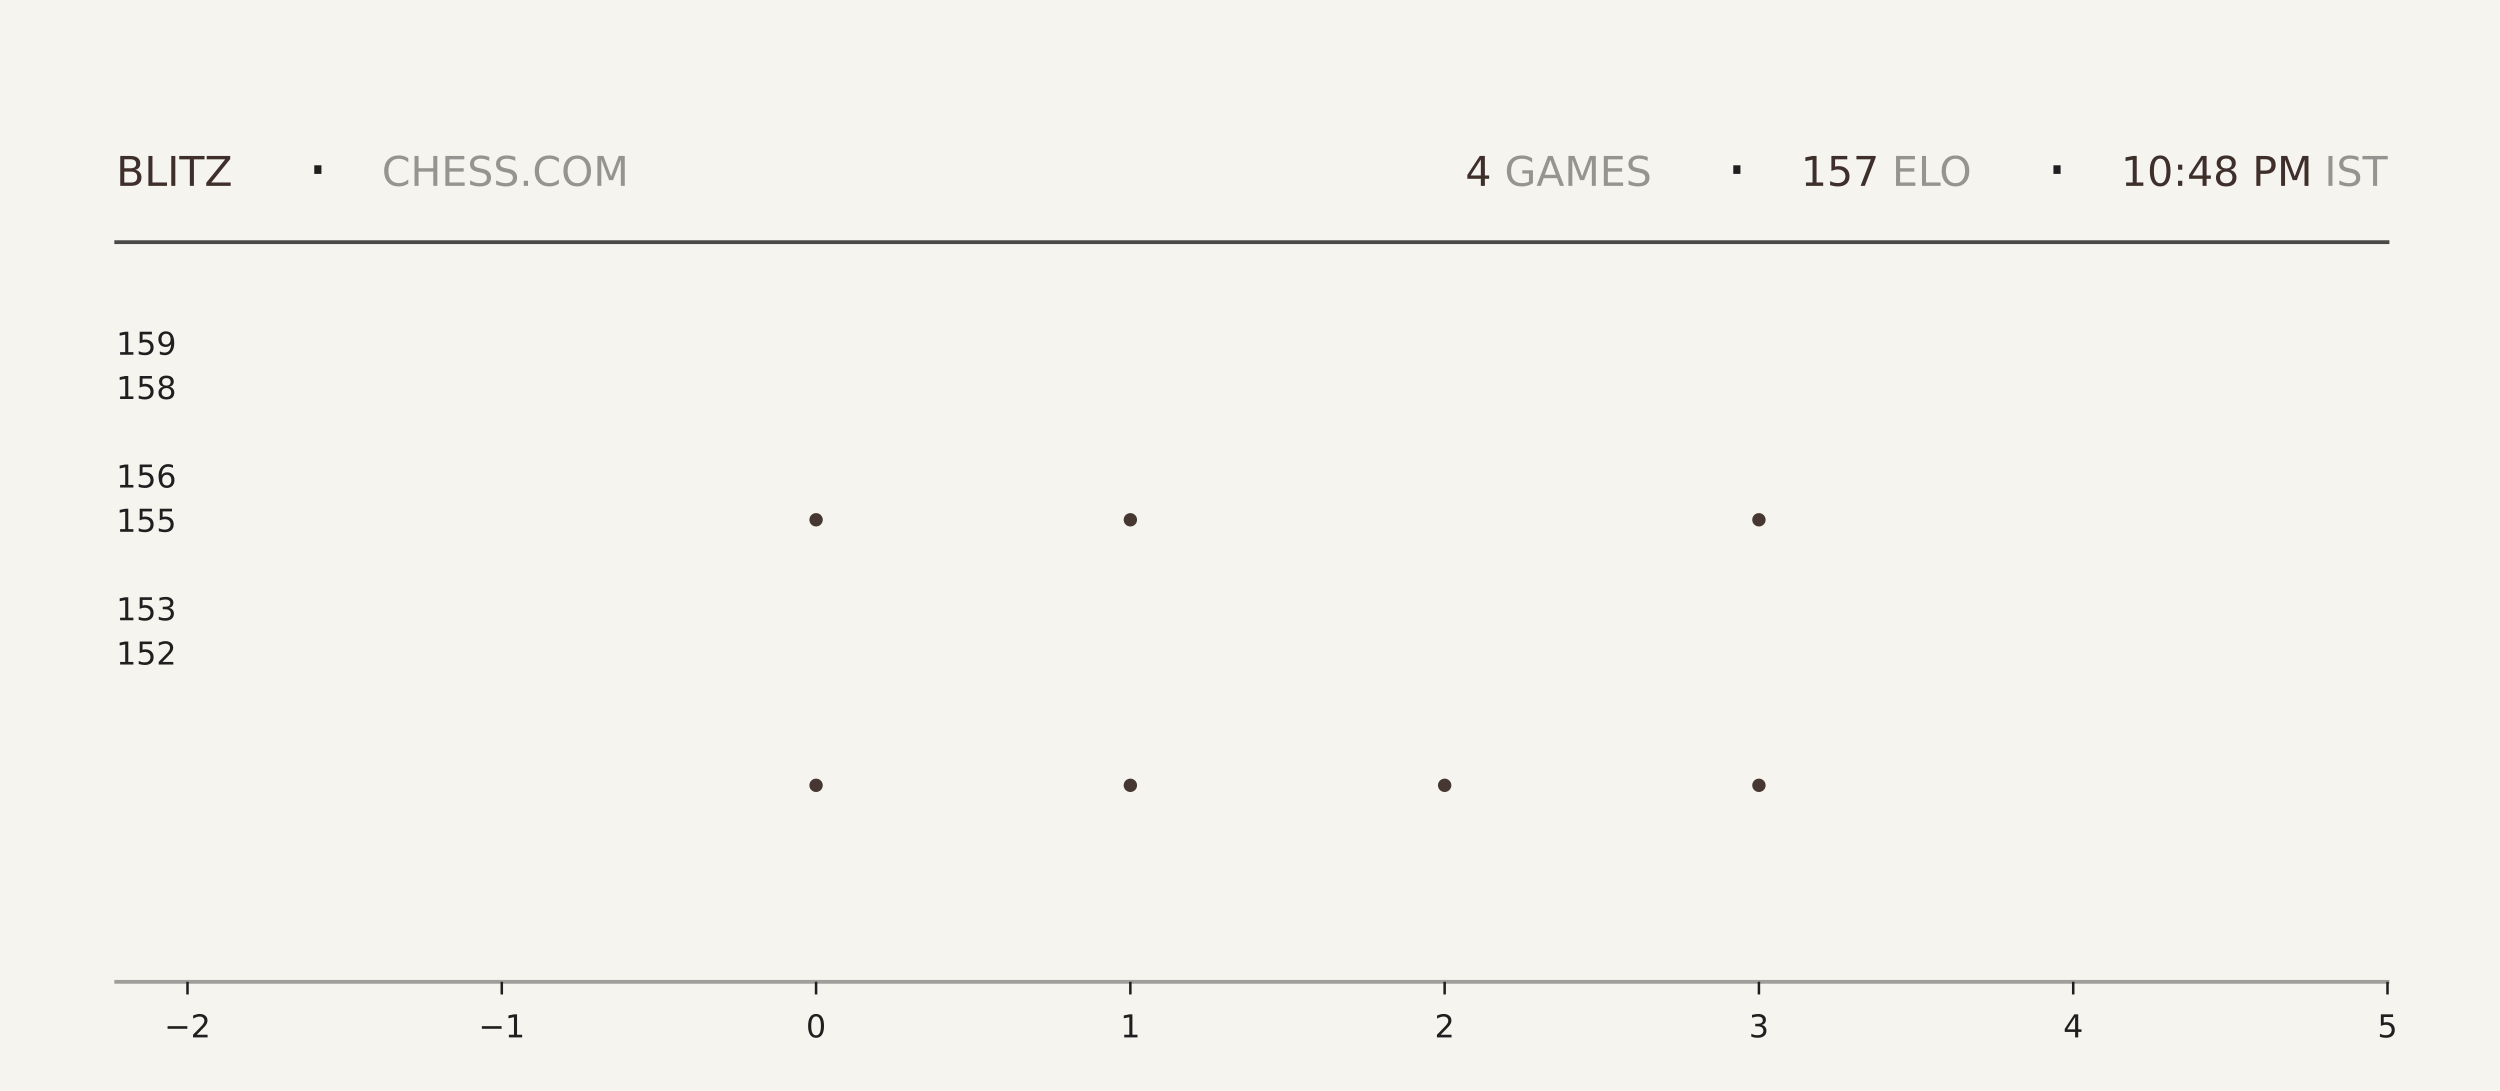
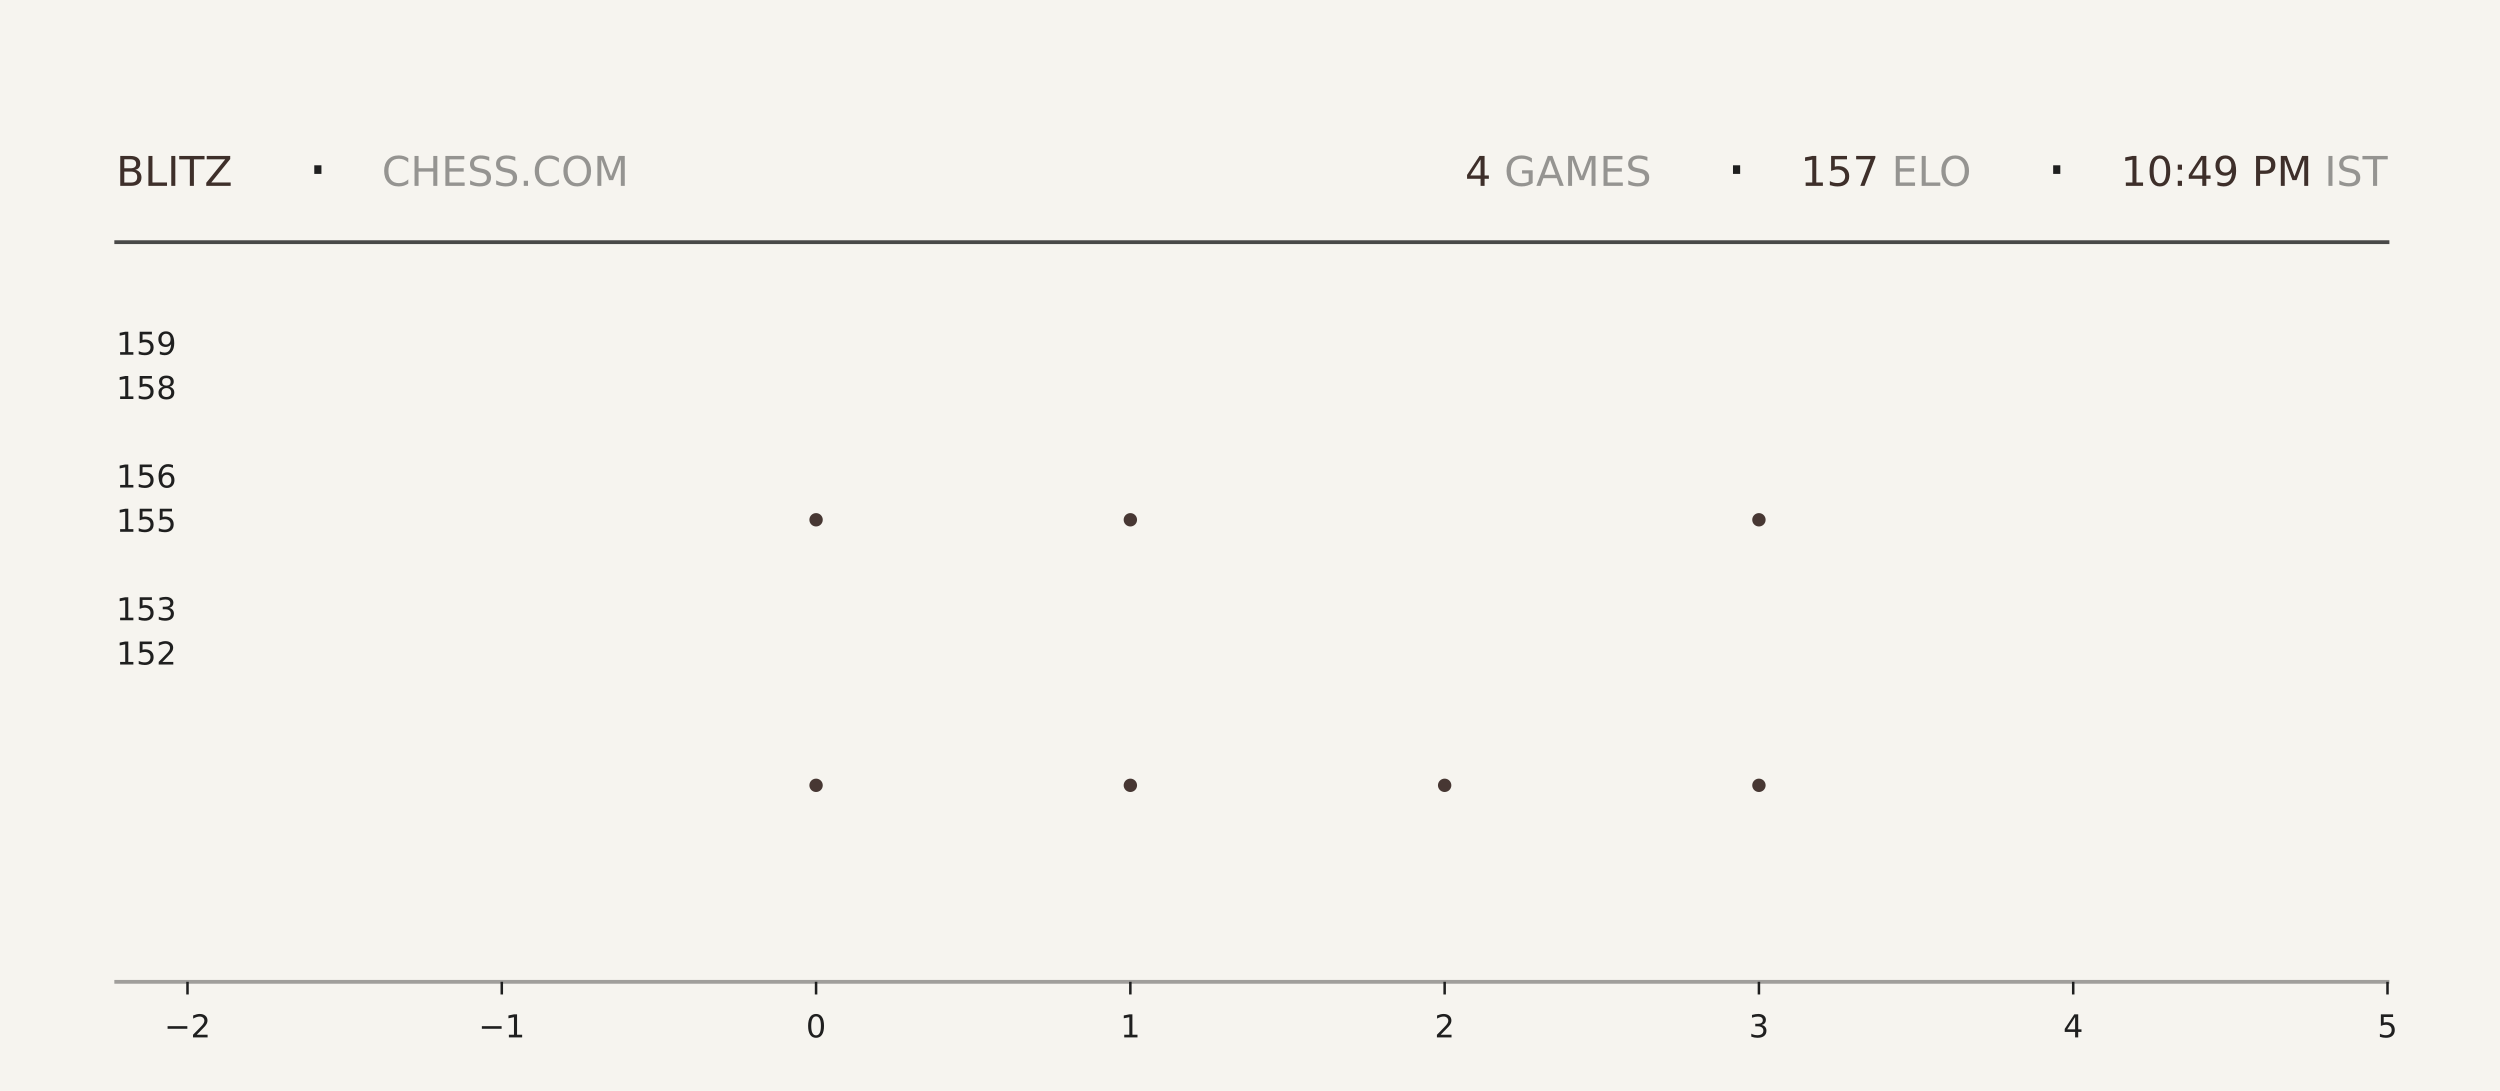
<svg xmlns="http://www.w3.org/2000/svg" xmlns:xlink="http://www.w3.org/1999/xlink" width="792pt" height="345.6pt" viewBox="0 0 792 345.6" version="1.1">
  <defs>
    <style type="text/css">*{stroke-linejoin: round; stroke-linecap: butt}</style>
  </defs>
  <g id="figure_1">
    <g id="patch_1">
      <path d="M 0 345.6  L 792 345.6  L 792 0  L 0 0  z " style="fill: #f6f4ef" />
    </g>
    <g id="axes_1">
      <g id="patch_2">
        <path d="M 59.4 311.04  L 756.36 311.04  L 756.36 103.68  L 59.4 103.68  z " style="fill: #f6f4ef" />
      </g>
      <g id="PathCollection_1">
        <defs>
-           <path id="m703c2bcec7" d="M 0 2.121  C 0.563 2.121 1.102 1.898 1.5 1.5  C 1.898 1.102 2.121 0.563 2.121 0  C 2.121 -0.563 1.898 -1.102 1.5 -1.5  C 1.102 -1.898 0.563 -2.121 0 -2.121  C -0.563 -2.121 -1.102 -1.898 -1.5 -1.5  C -1.898 -1.102 -2.121 -0.563 -2.121 0  C -2.121 0.563 -1.898 1.102 -1.5 1.5  C -1.102 1.898 -0.563 2.121 0 2.121  z " />
-         </defs>
-         <g clip-path="url(#p4d7d54b445)">
-           <use xlink:href="#m703c2bcec7" x="258.531" y="248.79" style="fill: #3e2f2a; fill-opacity: 0.95" />
-           <use xlink:href="#m703c2bcec7" x="258.531" y="164.668" style="fill: #3e2f2a; fill-opacity: 0.95" />
+           <path id="m84c012982e" d="M 0 2.121  C 0.563 2.121 1.102 1.898 1.5 1.5  C 1.898 1.102 2.121 0.563 2.121 0  C 2.121 -0.563 1.898 -1.102 1.5 -1.5  C 1.102 -1.898 0.563 -2.121 0 -2.121  C -0.563 -2.121 -1.102 -1.898 -1.5 -1.5  C -1.898 -1.102 -2.121 -0.563 -2.121 0  C -2.121 0.563 -1.898 1.102 -1.5 1.5  C -1.102 1.898 -0.563 2.121 0 2.121  z " />
+         </defs>
+         <g clip-path="url(#pd56f187d0e)">
+           <use xlink:href="#m84c012982e" x="258.531" y="248.79" style="fill: #3e2f2a; fill-opacity: 0.95" />
+           <use xlink:href="#m84c012982e" x="258.531" y="164.668" style="fill: #3e2f2a; fill-opacity: 0.95" />
        </g>
      </g>
      <g id="PathCollection_2">
-         <g clip-path="url(#p4d7d54b445)">
-           <use xlink:href="#m703c2bcec7" x="358.097" y="248.79" style="fill: #3e2f2a; fill-opacity: 0.95" />
-           <use xlink:href="#m703c2bcec7" x="358.097" y="164.668" style="fill: #3e2f2a; fill-opacity: 0.95" />
-           <use xlink:href="#m703c2bcec7" x="358.097" y="80.547" style="fill: #3e2f2a; fill-opacity: 0.95" />
+         <g clip-path="url(#pd56f187d0e)">
+           <use xlink:href="#m84c012982e" x="358.097" y="248.79" style="fill: #3e2f2a; fill-opacity: 0.95" />
+           <use xlink:href="#m84c012982e" x="358.097" y="164.668" style="fill: #3e2f2a; fill-opacity: 0.95" />
+           <use xlink:href="#m84c012982e" x="358.097" y="80.547" style="fill: #3e2f2a; fill-opacity: 0.95" />
        </g>
      </g>
      <g id="PathCollection_3">
-         <g clip-path="url(#p4d7d54b445)">
-           <use xlink:href="#m703c2bcec7" x="457.663" y="248.79" style="fill: #3e2f2a; fill-opacity: 0.95" />
+         <g clip-path="url(#pd56f187d0e)">
+           <use xlink:href="#m84c012982e" x="457.663" y="248.79" style="fill: #3e2f2a; fill-opacity: 0.95" />
        </g>
      </g>
      <g id="PathCollection_4">
-         <g clip-path="url(#p4d7d54b445)">
-           <use xlink:href="#m703c2bcec7" x="557.229" y="248.79" style="fill: #3e2f2a; fill-opacity: 0.95" />
-           <use xlink:href="#m703c2bcec7" x="557.229" y="164.668" style="fill: #3e2f2a; fill-opacity: 0.95" />
-           <use xlink:href="#m703c2bcec7" x="557.229" y="80.547" style="fill: #3e2f2a; fill-opacity: 0.95" />
+         <g clip-path="url(#pd56f187d0e)">
+           <use xlink:href="#m84c012982e" x="557.229" y="248.79" style="fill: #3e2f2a; fill-opacity: 0.95" />
+           <use xlink:href="#m84c012982e" x="557.229" y="164.668" style="fill: #3e2f2a; fill-opacity: 0.95" />
+           <use xlink:href="#m84c012982e" x="557.229" y="80.547" style="fill: #3e2f2a; fill-opacity: 0.95" />
        </g>
      </g>
      <g id="matplotlib.axis_1">
        <g id="xtick_1">
          <g id="line2d_1">
            <defs>
-               <path id="mb6174f04a0" d="M 0 0  L 0 4  " style="stroke: #1f1f1f; stroke-width: 0.8" />
+               <path id="mb7ea82cb27" d="M 0 0  L 0 4  " style="stroke: #1f1f1f; stroke-width: 0.8" />
            </defs>
            <g>
-               <use xlink:href="#mb6174f04a0" x="59.4" y="311.04" style="fill: #1f1f1f; stroke: #1f1f1f; stroke-width: 0.8" />
+               <use xlink:href="#mb7ea82cb27" x="59.4" y="311.04" style="fill: #1f1f1f; stroke: #1f1f1f; stroke-width: 0.8" />
            </g>
          </g>
          <g id="text_1">
            <g style="fill: #1f1f1f" transform="translate(52.02891 328.6384) scale(0.1 -0.1)">
              <defs>
                <path id="DejaVuSans-2212" d="M 678 2272  L 4684 2272  L 4684 1741  L 678 1741  L 678 2272  z " transform="scale(0.015625)" />
                <path id="DejaVuSans-32" d="M 1228 531  L 3431 531  L 3431 0  L 469 0  L 469 531  Q 828 903 1448 1529  Q 2069 2156 2228 2338  Q 2531 2678 2651 2914  Q 2772 3150 2772 3378  Q 2772 3750 2511 3984  Q 2250 4219 1831 4219  Q 1534 4219 1204 4116  Q 875 4013 500 3803  L 500 4441  Q 881 4594 1212 4672  Q 1544 4750 1819 4750  Q 2544 4750 2975 4387  Q 3406 4025 3406 3419  Q 3406 3131 3298 2873  Q 3191 2616 2906 2266  Q 2828 2175 2409 1742  Q 1991 1309 1228 531  z " transform="scale(0.015625)" />
              </defs>
              <use xlink:href="#DejaVuSans-2212" />
              <use xlink:href="#DejaVuSans-32" transform="translate(83.78906 0)" />
            </g>
          </g>
        </g>
        <g id="xtick_2">
          <g id="line2d_2">
            <g>
-               <use xlink:href="#mb6174f04a0" x="158.966" y="311.04" style="fill: #1f1f1f; stroke: #1f1f1f; stroke-width: 0.8" />
+               <use xlink:href="#mb7ea82cb27" x="158.966" y="311.04" style="fill: #1f1f1f; stroke: #1f1f1f; stroke-width: 0.8" />
            </g>
          </g>
          <g id="text_2">
            <g style="fill: #1f1f1f" transform="translate(151.5946 328.6384) scale(0.1 -0.1)">
              <defs>
                <path id="DejaVuSans-31" d="M 794 531  L 1825 531  L 1825 4091  L 703 3866  L 703 4441  L 1819 4666  L 2450 4666  L 2450 531  L 3481 531  L 3481 0  L 794 0  L 794 531  z " transform="scale(0.015625)" />
              </defs>
              <use xlink:href="#DejaVuSans-2212" />
              <use xlink:href="#DejaVuSans-31" transform="translate(83.78906 0)" />
            </g>
          </g>
        </g>
        <g id="xtick_3">
          <g id="line2d_3">
            <g>
-               <use xlink:href="#mb6174f04a0" x="258.531" y="311.04" style="fill: #1f1f1f; stroke: #1f1f1f; stroke-width: 0.8" />
+               <use xlink:href="#mb7ea82cb27" x="258.531" y="311.04" style="fill: #1f1f1f; stroke: #1f1f1f; stroke-width: 0.8" />
            </g>
          </g>
          <g id="text_3">
            <g style="fill: #1f1f1f" transform="translate(255.3502 328.6384) scale(0.1 -0.1)">
              <defs>
                <path id="DejaVuSans-30" d="M 2034 4250  Q 1547 4250 1301 3770  Q 1056 3291 1056 2328  Q 1056 1369 1301 889  Q 1547 409 2034 409  Q 2525 409 2770 889  Q 3016 1369 3016 2328  Q 3016 3291 2770 3770  Q 2525 4250 2034 4250  z M 2034 4750  Q 2819 4750 3233 4129  Q 3647 3509 3647 2328  Q 3647 1150 3233 529  Q 2819 -91 2034 -91  Q 1250 -91 836 529  Q 422 1150 422 2328  Q 422 3509 836 4129  Q 1250 4750 2034 4750  z " transform="scale(0.015625)" />
              </defs>
              <use xlink:href="#DejaVuSans-30" />
            </g>
          </g>
        </g>
        <g id="xtick_4">
          <g id="line2d_4">
            <g>
-               <use xlink:href="#mb6174f04a0" x="358.097" y="311.04" style="fill: #1f1f1f; stroke: #1f1f1f; stroke-width: 0.8" />
+               <use xlink:href="#mb7ea82cb27" x="358.097" y="311.04" style="fill: #1f1f1f; stroke: #1f1f1f; stroke-width: 0.8" />
            </g>
          </g>
          <g id="text_4">
            <g style="fill: #1f1f1f" transform="translate(354.9159 328.6384) scale(0.1 -0.1)">
              <use xlink:href="#DejaVuSans-31" />
            </g>
          </g>
        </g>
        <g id="xtick_5">
          <g id="line2d_5">
            <g>
-               <use xlink:href="#mb6174f04a0" x="457.663" y="311.04" style="fill: #1f1f1f; stroke: #1f1f1f; stroke-width: 0.8" />
+               <use xlink:href="#mb7ea82cb27" x="457.663" y="311.04" style="fill: #1f1f1f; stroke: #1f1f1f; stroke-width: 0.8" />
            </g>
          </g>
          <g id="text_5">
            <g style="fill: #1f1f1f" transform="translate(454.4816 328.6384) scale(0.1 -0.1)">
              <use xlink:href="#DejaVuSans-32" />
            </g>
          </g>
        </g>
        <g id="xtick_6">
          <g id="line2d_6">
            <g>
-               <use xlink:href="#mb6174f04a0" x="557.229" y="311.04" style="fill: #1f1f1f; stroke: #1f1f1f; stroke-width: 0.8" />
+               <use xlink:href="#mb7ea82cb27" x="557.229" y="311.04" style="fill: #1f1f1f; stroke: #1f1f1f; stroke-width: 0.8" />
            </g>
          </g>
          <g id="text_6">
            <g style="fill: #1f1f1f" transform="translate(554.0473 328.6384) scale(0.1 -0.1)">
              <defs>
                <path id="DejaVuSans-33" d="M 2597 2516  Q 3050 2419 3304 2112  Q 3559 1806 3559 1356  Q 3559 666 3084 287  Q 2609 -91 1734 -91  Q 1441 -91 1130 -33  Q 819 25 488 141  L 488 750  Q 750 597 1062 519  Q 1375 441 1716 441  Q 2309 441 2620 675  Q 2931 909 2931 1356  Q 2931 1769 2642 2001  Q 2353 2234 1838 2234  L 1294 2234  L 1294 2753  L 1863 2753  Q 2328 2753 2575 2939  Q 2822 3125 2822 3475  Q 2822 3834 2567 4026  Q 2313 4219 1838 4219  Q 1578 4219 1281 4162  Q 984 4106 628 3988  L 628 4550  Q 988 4650 1302 4700  Q 1616 4750 1894 4750  Q 2613 4750 3031 4423  Q 3450 4097 3450 3541  Q 3450 3153 3228 2886  Q 3006 2619 2597 2516  z " transform="scale(0.015625)" />
              </defs>
              <use xlink:href="#DejaVuSans-33" />
            </g>
          </g>
        </g>
        <g id="xtick_7">
          <g id="line2d_7">
            <g>
-               <use xlink:href="#mb6174f04a0" x="656.794" y="311.04" style="fill: #1f1f1f; stroke: #1f1f1f; stroke-width: 0.8" />
+               <use xlink:href="#mb7ea82cb27" x="656.794" y="311.04" style="fill: #1f1f1f; stroke: #1f1f1f; stroke-width: 0.8" />
            </g>
          </g>
          <g id="text_7">
            <g style="fill: #1f1f1f" transform="translate(653.613 328.6384) scale(0.1 -0.1)">
              <defs>
                <path id="DejaVuSans-34" d="M 2419 4116  L 825 1625  L 2419 1625  L 2419 4116  z M 2253 4666  L 3047 4666  L 3047 1625  L 3713 1625  L 3713 1100  L 3047 1100  L 3047 0  L 2419 0  L 2419 1100  L 313 1100  L 313 1709  L 2253 4666  z " transform="scale(0.015625)" />
              </defs>
              <use xlink:href="#DejaVuSans-34" />
            </g>
          </g>
        </g>
        <g id="xtick_8">
          <g id="line2d_8">
            <g>
-               <use xlink:href="#mb6174f04a0" x="756.36" y="311.04" style="fill: #1f1f1f; stroke: #1f1f1f; stroke-width: 0.8" />
+               <use xlink:href="#mb7ea82cb27" x="756.36" y="311.04" style="fill: #1f1f1f; stroke: #1f1f1f; stroke-width: 0.8" />
            </g>
          </g>
          <g id="text_8">
            <g style="fill: #1f1f1f" transform="translate(753.1788 328.6384) scale(0.1 -0.1)">
              <defs>
                <path id="DejaVuSans-35" d="M 691 4666  L 3169 4666  L 3169 4134  L 1269 4134  L 1269 2991  Q 1406 3038 1543 3061  Q 1681 3084 1819 3084  Q 2600 3084 3056 2656  Q 3513 2228 3513 1497  Q 3513 744 3044 326  Q 2575 -91 1722 -91  Q 1428 -91 1123 -41  Q 819 9 494 109  L 494 744  Q 775 591 1075 516  Q 1375 441 1709 441  Q 2250 441 2565 725  Q 2881 1009 2881 1497  Q 2881 1984 2565 2268  Q 2250 2553 1709 2553  Q 1456 2553 1204 2497  Q 953 2441 691 2322  L 691 4666  z " transform="scale(0.015625)" />
              </defs>
              <use xlink:href="#DejaVuSans-35" />
            </g>
          </g>
        </g>
      </g>
      <g id="matplotlib.axis_2">
        <g id="ytick_1">
          <g id="line2d_9" />
          <g id="text_9">
            <g style="fill: #1f1f1f" transform="translate(36.8125 210.5283) scale(0.1 -0.1)">
              <use xlink:href="#DejaVuSans-31" />
              <use xlink:href="#DejaVuSans-35" transform="translate(63.62305 0)" />
              <use xlink:href="#DejaVuSans-32" transform="translate(127.2461 0)" />
            </g>
          </g>
        </g>
        <g id="ytick_2">
          <g id="line2d_10" />
          <g id="text_10">
            <g style="fill: #1f1f1f" transform="translate(36.8125 196.508) scale(0.1 -0.1)">
              <use xlink:href="#DejaVuSans-31" />
              <use xlink:href="#DejaVuSans-35" transform="translate(63.62305 0)" />
              <use xlink:href="#DejaVuSans-33" transform="translate(127.2461 0)" />
            </g>
          </g>
        </g>
        <g id="ytick_3">
          <g id="line2d_11" />
          <g id="text_11">
            <g style="fill: #1f1f1f" transform="translate(36.8125 168.4675) scale(0.1 -0.1)">
              <use xlink:href="#DejaVuSans-31" />
              <use xlink:href="#DejaVuSans-35" transform="translate(63.62305 0)" />
              <use xlink:href="#DejaVuSans-35" transform="translate(127.2461 0)" />
            </g>
          </g>
        </g>
        <g id="ytick_4">
          <g id="line2d_12" />
          <g id="text_12">
            <g style="fill: #1f1f1f" transform="translate(36.8125 154.4472) scale(0.1 -0.1)">
              <defs>
                <path id="DejaVuSans-36" d="M 2113 2584  Q 1688 2584 1439 2293  Q 1191 2003 1191 1497  Q 1191 994 1439 701  Q 1688 409 2113 409  Q 2538 409 2786 701  Q 3034 994 3034 1497  Q 3034 2003 2786 2293  Q 2538 2584 2113 2584  z M 3366 4563  L 3366 3988  Q 3128 4100 2886 4159  Q 2644 4219 2406 4219  Q 1781 4219 1451 3797  Q 1122 3375 1075 2522  Q 1259 2794 1537 2939  Q 1816 3084 2150 3084  Q 2853 3084 3261 2657  Q 3669 2231 3669 1497  Q 3669 778 3244 343  Q 2819 -91 2113 -91  Q 1303 -91 875 529  Q 447 1150 447 2328  Q 447 3434 972 4092  Q 1497 4750 2381 4750  Q 2619 4750 2861 4703  Q 3103 4656 3366 4563  z " transform="scale(0.015625)" />
              </defs>
              <use xlink:href="#DejaVuSans-31" />
              <use xlink:href="#DejaVuSans-35" transform="translate(63.62305 0)" />
              <use xlink:href="#DejaVuSans-36" transform="translate(127.2461 0)" />
            </g>
          </g>
        </g>
        <g id="ytick_5">
          <g id="line2d_13" />
          <g id="text_13">
            <g style="fill: #1f1f1f" transform="translate(36.8125 126.4066) scale(0.1 -0.1)">
              <defs>
                <path id="DejaVuSans-38" d="M 2034 2216  Q 1584 2216 1326 1975  Q 1069 1734 1069 1313  Q 1069 891 1326 650  Q 1584 409 2034 409  Q 2484 409 2743 651  Q 3003 894 3003 1313  Q 3003 1734 2745 1975  Q 2488 2216 2034 2216  z M 1403 2484  Q 997 2584 770 2862  Q 544 3141 544 3541  Q 544 4100 942 4425  Q 1341 4750 2034 4750  Q 2731 4750 3128 4425  Q 3525 4100 3525 3541  Q 3525 3141 3298 2862  Q 3072 2584 2669 2484  Q 3125 2378 3379 2068  Q 3634 1759 3634 1313  Q 3634 634 3220 271  Q 2806 -91 2034 -91  Q 1263 -91 848 271  Q 434 634 434 1313  Q 434 1759 690 2068  Q 947 2378 1403 2484  z M 1172 3481  Q 1172 3119 1398 2916  Q 1625 2713 2034 2713  Q 2441 2713 2670 2916  Q 2900 3119 2900 3481  Q 2900 3844 2670 4047  Q 2441 4250 2034 4250  Q 1625 4250 1398 4047  Q 1172 3844 1172 3481  z " transform="scale(0.015625)" />
              </defs>
              <use xlink:href="#DejaVuSans-31" />
              <use xlink:href="#DejaVuSans-35" transform="translate(63.62305 0)" />
              <use xlink:href="#DejaVuSans-38" transform="translate(127.2461 0)" />
            </g>
          </g>
        </g>
        <g id="ytick_6">
          <g id="line2d_14" />
          <g id="text_14">
            <g style="fill: #1f1f1f" transform="translate(36.8125 112.3863) scale(0.1 -0.1)">
              <defs>
                <path id="DejaVuSans-39" d="M 703 97  L 703 672  Q 941 559 1184 500  Q 1428 441 1663 441  Q 2288 441 2617 861  Q 2947 1281 2994 2138  Q 2813 1869 2534 1725  Q 2256 1581 1919 1581  Q 1219 1581 811 2004  Q 403 2428 403 3163  Q 403 3881 828 4315  Q 1253 4750 1959 4750  Q 2769 4750 3195 4129  Q 3622 3509 3622 2328  Q 3622 1225 3098 567  Q 2575 -91 1691 -91  Q 1453 -91 1209 -44  Q 966 3 703 97  z M 1959 2075  Q 2384 2075 2632 2365  Q 2881 2656 2881 3163  Q 2881 3666 2632 3958  Q 2384 4250 1959 4250  Q 1534 4250 1286 3958  Q 1038 3666 1038 3163  Q 1038 2656 1286 2365  Q 1534 2075 1959 2075  z " transform="scale(0.015625)" />
              </defs>
              <use xlink:href="#DejaVuSans-31" />
              <use xlink:href="#DejaVuSans-35" transform="translate(63.62305 0)" />
              <use xlink:href="#DejaVuSans-39" transform="translate(127.2461 0)" />
            </g>
          </g>
        </g>
      </g>
    </g>
    <g id="line2d_15">
      <path d="M 36.82 76.723  L 756.36 76.723  " style="fill: none; stroke: #1f1f1f; stroke-opacity: 0.8; stroke-width: 1.2; stroke-linecap: square" />
    </g>
    <g id="line2d_16">
      <path d="M 36.82 311.04  L 756.36 311.04  " style="fill: none; stroke: #1f1f1f; stroke-opacity: 0.4; stroke-width: 1.2; stroke-linecap: square" />
    </g>
    <g id="text_15">
      <g style="fill: #3e2f2a" transform="translate(36.82 58.88319) scale(0.13 -0.13)">
        <defs>
          <path id="DejaVuSans-42" d="M 1259 2228  L 1259 519  L 2272 519  Q 2781 519 3026 730  Q 3272 941 3272 1375  Q 3272 1813 3026 2020  Q 2781 2228 2272 2228  L 1259 2228  z M 1259 4147  L 1259 2741  L 2194 2741  Q 2656 2741 2882 2914  Q 3109 3088 3109 3444  Q 3109 3797 2882 3972  Q 2656 4147 2194 4147  L 1259 4147  z M 628 4666  L 2241 4666  Q 2963 4666 3353 4366  Q 3744 4066 3744 3513  Q 3744 3084 3544 2831  Q 3344 2578 2956 2516  Q 3422 2416 3680 2098  Q 3938 1781 3938 1306  Q 3938 681 3513 340  Q 3088 0 2303 0  L 628 0  L 628 4666  z " transform="scale(0.015625)" />
          <path id="DejaVuSans-4c" d="M 628 4666  L 1259 4666  L 1259 531  L 3531 531  L 3531 0  L 628 0  L 628 4666  z " transform="scale(0.015625)" />
          <path id="DejaVuSans-49" d="M 628 4666  L 1259 4666  L 1259 0  L 628 0  L 628 4666  z " transform="scale(0.015625)" />
          <path id="DejaVuSans-54" d="M -19 4666  L 3928 4666  L 3928 4134  L 2272 4134  L 2272 0  L 1638 0  L 1638 4134  L -19 4134  L -19 4666  z " transform="scale(0.015625)" />
          <path id="DejaVuSans-5a" d="M 359 4666  L 4025 4666  L 4025 4184  L 1075 531  L 4097 531  L 4097 0  L 288 0  L 288 481  L 3238 4134  L 359 4134  L 359 4666  z " transform="scale(0.015625)" />
        </defs>
        <use xlink:href="#DejaVuSans-42" />
        <use xlink:href="#DejaVuSans-4c" transform="translate(68.60352 0)" />
        <use xlink:href="#DejaVuSans-49" transform="translate(124.3164 0)" />
        <use xlink:href="#DejaVuSans-54" transform="translate(153.8086 0)" />
        <use xlink:href="#DejaVuSans-5a" transform="translate(214.8926 0)" />
      </g>
    </g>
    <g id="text_16">
      <g style="fill: #1f1f1f" transform="translate(97.21 61.36662) scale(0.22 -0.22)">
        <defs>
          <path id="DejaVuSans-b7" d="M 684 2619  L 1344 2619  L 1344 1825  L 684 1825  L 684 2619  z " transform="scale(0.015625)" />
        </defs>
        <use xlink:href="#DejaVuSans-b7" />
      </g>
    </g>
    <g id="text_17">
      <g style="fill: #1f1f1f; opacity: 0.45" transform="translate(120.97 58.88319) scale(0.13 -0.13)">
        <defs>
          <path id="DejaVuSans-43" d="M 4122 4306  L 4122 3641  Q 3803 3938 3442 4084  Q 3081 4231 2675 4231  Q 1875 4231 1450 3742  Q 1025 3253 1025 2328  Q 1025 1406 1450 917  Q 1875 428 2675 428  Q 3081 428 3442 575  Q 3803 722 4122 1019  L 4122 359  Q 3791 134 3420 21  Q 3050 -91 2638 -91  Q 1578 -91 968 557  Q 359 1206 359 2328  Q 359 3453 968 4101  Q 1578 4750 2638 4750  Q 3056 4750 3426 4639  Q 3797 4528 4122 4306  z " transform="scale(0.015625)" />
          <path id="DejaVuSans-48" d="M 628 4666  L 1259 4666  L 1259 2753  L 3553 2753  L 3553 4666  L 4184 4666  L 4184 0  L 3553 0  L 3553 2222  L 1259 2222  L 1259 0  L 628 0  L 628 4666  z " transform="scale(0.015625)" />
          <path id="DejaVuSans-45" d="M 628 4666  L 3578 4666  L 3578 4134  L 1259 4134  L 1259 2753  L 3481 2753  L 3481 2222  L 1259 2222  L 1259 531  L 3634 531  L 3634 0  L 628 0  L 628 4666  z " transform="scale(0.015625)" />
          <path id="DejaVuSans-53" d="M 3425 4513  L 3425 3897  Q 3066 4069 2747 4153  Q 2428 4238 2131 4238  Q 1616 4238 1336 4038  Q 1056 3838 1056 3469  Q 1056 3159 1242 3001  Q 1428 2844 1947 2747  L 2328 2669  Q 3034 2534 3370 2195  Q 3706 1856 3706 1288  Q 3706 609 3251 259  Q 2797 -91 1919 -91  Q 1588 -91 1214 -16  Q 841 59 441 206  L 441 856  Q 825 641 1194 531  Q 1563 422 1919 422  Q 2459 422 2753 634  Q 3047 847 3047 1241  Q 3047 1584 2836 1778  Q 2625 1972 2144 2069  L 1759 2144  Q 1053 2284 737 2584  Q 422 2884 422 3419  Q 422 4038 858 4394  Q 1294 4750 2059 4750  Q 2388 4750 2728 4690  Q 3069 4631 3425 4513  z " transform="scale(0.015625)" />
          <path id="DejaVuSans-2e" d="M 684 794  L 1344 794  L 1344 0  L 684 0  L 684 794  z " transform="scale(0.015625)" />
          <path id="DejaVuSans-4f" d="M 2522 4238  Q 1834 4238 1429 3725  Q 1025 3213 1025 2328  Q 1025 1447 1429 934  Q 1834 422 2522 422  Q 3209 422 3611 934  Q 4013 1447 4013 2328  Q 4013 3213 3611 3725  Q 3209 4238 2522 4238  z M 2522 4750  Q 3503 4750 4090 4092  Q 4678 3434 4678 2328  Q 4678 1225 4090 567  Q 3503 -91 2522 -91  Q 1538 -91 948 565  Q 359 1222 359 2328  Q 359 3434 948 4092  Q 1538 4750 2522 4750  z " transform="scale(0.015625)" />
          <path id="DejaVuSans-4d" d="M 628 4666  L 1569 4666  L 2759 1491  L 3956 4666  L 4897 4666  L 4897 0  L 4281 0  L 4281 4097  L 3078 897  L 2444 897  L 1241 4097  L 1241 0  L 628 0  L 628 4666  z " transform="scale(0.015625)" />
        </defs>
        <use xlink:href="#DejaVuSans-43" />
        <use xlink:href="#DejaVuSans-48" transform="translate(69.82422 0)" />
        <use xlink:href="#DejaVuSans-45" transform="translate(145.0195 0)" />
        <use xlink:href="#DejaVuSans-53" transform="translate(208.2031 0)" />
        <use xlink:href="#DejaVuSans-53" transform="translate(271.6797 0)" />
        <use xlink:href="#DejaVuSans-2e" transform="translate(335.1562 0)" />
        <use xlink:href="#DejaVuSans-43" transform="translate(366.9434 0)" />
        <use xlink:href="#DejaVuSans-4f" transform="translate(436.7676 0)" />
        <use xlink:href="#DejaVuSans-4d" transform="translate(515.4785 0)" />
      </g>
    </g>
    <g id="text_18">
-       <g style="fill: #3e2f2a" transform="translate(464.22 58.88319) scale(0.13 -0.13)">
+       <g style="fill: #3e2f2a" transform="translate(464.13 58.88319) scale(0.13 -0.13)">
        <use xlink:href="#DejaVuSans-34" />
      </g>
    </g>
    <g id="text_19">
-       <g style="fill: #1f1f1f; opacity: 0.45" transform="translate(472.5 58.88319) scale(0.13 -0.13)">
+       <g style="fill: #1f1f1f; opacity: 0.45" transform="translate(472.41 58.88319) scale(0.13 -0.13)">
        <defs>
          <path id="DejaVuSans-20" transform="scale(0.015625)" />
          <path id="DejaVuSans-47" d="M 3809 666  L 3809 1919  L 2778 1919  L 2778 2438  L 4434 2438  L 4434 434  Q 4069 175 3628 42  Q 3188 -91 2688 -91  Q 1594 -91 976 548  Q 359 1188 359 2328  Q 359 3472 976 4111  Q 1594 4750 2688 4750  Q 3144 4750 3555 4637  Q 3966 4525 4313 4306  L 4313 3634  Q 3963 3931 3569 4081  Q 3175 4231 2741 4231  Q 1884 4231 1454 3753  Q 1025 3275 1025 2328  Q 1025 1384 1454 906  Q 1884 428 2741 428  Q 3075 428 3337 486  Q 3600 544 3809 666  z " transform="scale(0.015625)" />
          <path id="DejaVuSans-41" d="M 2188 4044  L 1331 1722  L 3047 1722  L 2188 4044  z M 1831 4666  L 2547 4666  L 4325 0  L 3669 0  L 3244 1197  L 1141 1197  L 716 0  L 50 0  L 1831 4666  z " transform="scale(0.015625)" />
        </defs>
        <use xlink:href="#DejaVuSans-20" />
        <use xlink:href="#DejaVuSans-47" transform="translate(31.78711 0)" />
        <use xlink:href="#DejaVuSans-41" transform="translate(109.2773 0)" />
        <use xlink:href="#DejaVuSans-4d" transform="translate(177.6855 0)" />
        <use xlink:href="#DejaVuSans-45" transform="translate(263.9648 0)" />
        <use xlink:href="#DejaVuSans-53" transform="translate(327.1484 0)" />
      </g>
    </g>
    <g id="text_20">
-       <g style="fill: #1f1f1f" transform="translate(546.75 61.36662) scale(0.22 -0.22)">
+       <g style="fill: #1f1f1f" transform="translate(546.66 61.36662) scale(0.22 -0.22)">
        <use xlink:href="#DejaVuSans-b7" />
      </g>
    </g>
    <g id="text_21">
-       <g style="fill: #3e2f2a" transform="translate(570.51 58.88319) scale(0.13 -0.13)">
+       <g style="fill: #3e2f2a" transform="translate(570.42 58.88319) scale(0.13 -0.13)">
        <defs>
          <path id="DejaVuSans-37" d="M 525 4666  L 3525 4666  L 3525 4397  L 1831 0  L 1172 0  L 2766 4134  L 525 4134  L 525 4666  z " transform="scale(0.015625)" />
        </defs>
        <use xlink:href="#DejaVuSans-31" />
        <use xlink:href="#DejaVuSans-35" transform="translate(63.62305 0)" />
        <use xlink:href="#DejaVuSans-37" transform="translate(127.2461 0)" />
      </g>
    </g>
    <g id="text_22">
-       <g style="fill: #1f1f1f; opacity: 0.45" transform="translate(595.26 58.88319) scale(0.13 -0.13)">
+       <g style="fill: #1f1f1f; opacity: 0.45" transform="translate(595.17 58.88319) scale(0.13 -0.13)">
        <use xlink:href="#DejaVuSans-20" />
        <use xlink:href="#DejaVuSans-45" transform="translate(31.78711 0)" />
        <use xlink:href="#DejaVuSans-4c" transform="translate(94.9707 0)" />
        <use xlink:href="#DejaVuSans-4f" transform="translate(147.0586 0)" />
      </g>
    </g>
    <g id="text_23">
-       <g style="fill: #1f1f1f" transform="translate(648.18 61.36662) scale(0.22 -0.22)">
+       <g style="fill: #1f1f1f" transform="translate(648.09 61.36662) scale(0.22 -0.22)">
        <use xlink:href="#DejaVuSans-b7" />
      </g>
    </g>
    <g id="text_24">
-       <g style="fill: #3e2f2a" transform="translate(671.94 58.88319) scale(0.13 -0.13)">
+       <g style="fill: #3e2f2a" transform="translate(671.85 58.88319) scale(0.13 -0.13)">
        <defs>
          <path id="DejaVuSans-3a" d="M 750 794  L 1409 794  L 1409 0  L 750 0  L 750 794  z M 750 3309  L 1409 3309  L 1409 2516  L 750 2516  L 750 3309  z " transform="scale(0.015625)" />
          <path id="DejaVuSans-50" d="M 1259 4147  L 1259 2394  L 2053 2394  Q 2494 2394 2734 2622  Q 2975 2850 2975 3272  Q 2975 3691 2734 3919  Q 2494 4147 2053 4147  L 1259 4147  z M 628 4666  L 2053 4666  Q 2838 4666 3239 4311  Q 3641 3956 3641 3272  Q 3641 2581 3239 2228  Q 2838 1875 2053 1875  L 1259 1875  L 1259 0  L 628 0  L 628 4666  z " transform="scale(0.015625)" />
        </defs>
        <use xlink:href="#DejaVuSans-31" />
        <use xlink:href="#DejaVuSans-30" transform="translate(63.62305 0)" />
        <use xlink:href="#DejaVuSans-3a" transform="translate(127.2461 0)" />
        <use xlink:href="#DejaVuSans-34" transform="translate(160.9375 0)" />
-         <use xlink:href="#DejaVuSans-38" transform="translate(224.5605 0)" />
+         <use xlink:href="#DejaVuSans-39" transform="translate(224.5605 0)" />
        <use xlink:href="#DejaVuSans-20" transform="translate(288.1836 0)" />
        <use xlink:href="#DejaVuSans-50" transform="translate(319.9707 0)" />
        <use xlink:href="#DejaVuSans-4d" transform="translate(380.2734 0)" />
      </g>
    </g>
    <g id="text_25">
      <g style="fill: #1f1f1f; opacity: 0.45" transform="translate(732.24 58.88319) scale(0.13 -0.13)">
        <use xlink:href="#DejaVuSans-20" />
        <use xlink:href="#DejaVuSans-49" transform="translate(31.78711 0)" />
        <use xlink:href="#DejaVuSans-53" transform="translate(61.2793 0)" />
        <use xlink:href="#DejaVuSans-54" transform="translate(124.7559 0)" />
      </g>
    </g>
  </g>
  <defs>
-     <clipPath id="p4d7d54b445">
+     <clipPath id="pd56f187d0e">
      <rect x="59.4" y="103.68" width="696.96" height="207.36" />
    </clipPath>
  </defs>
</svg>
